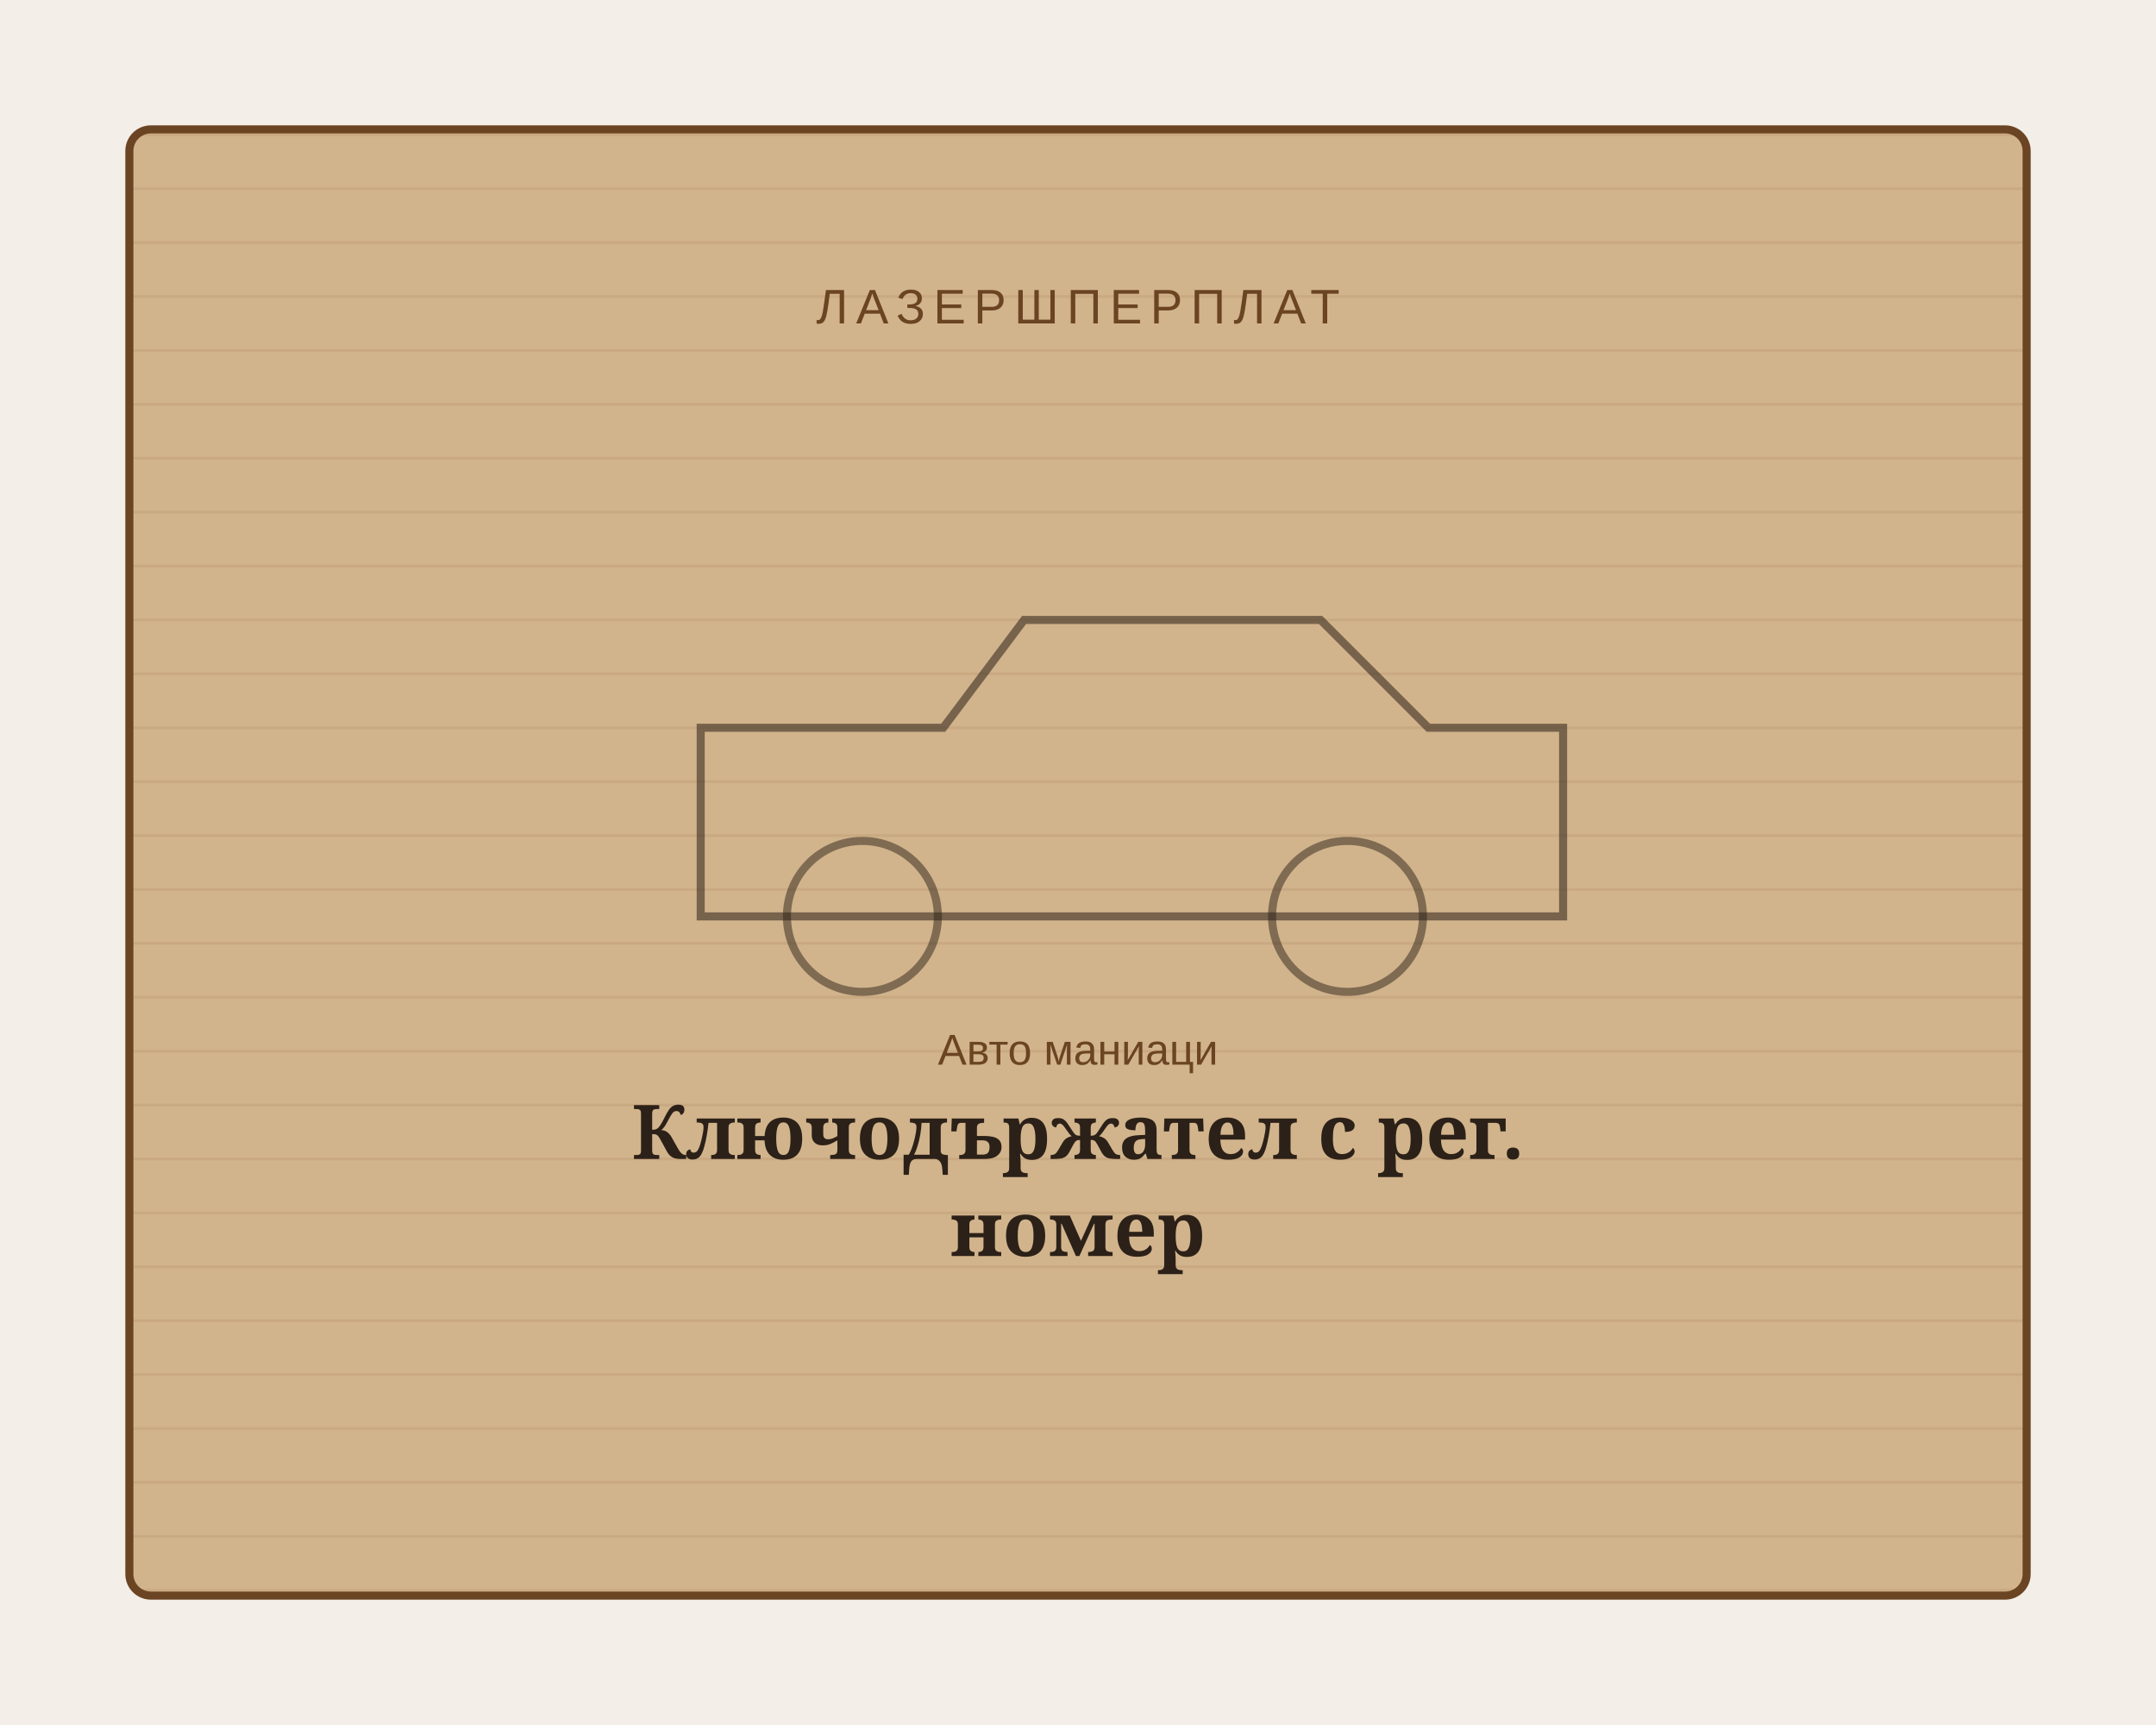
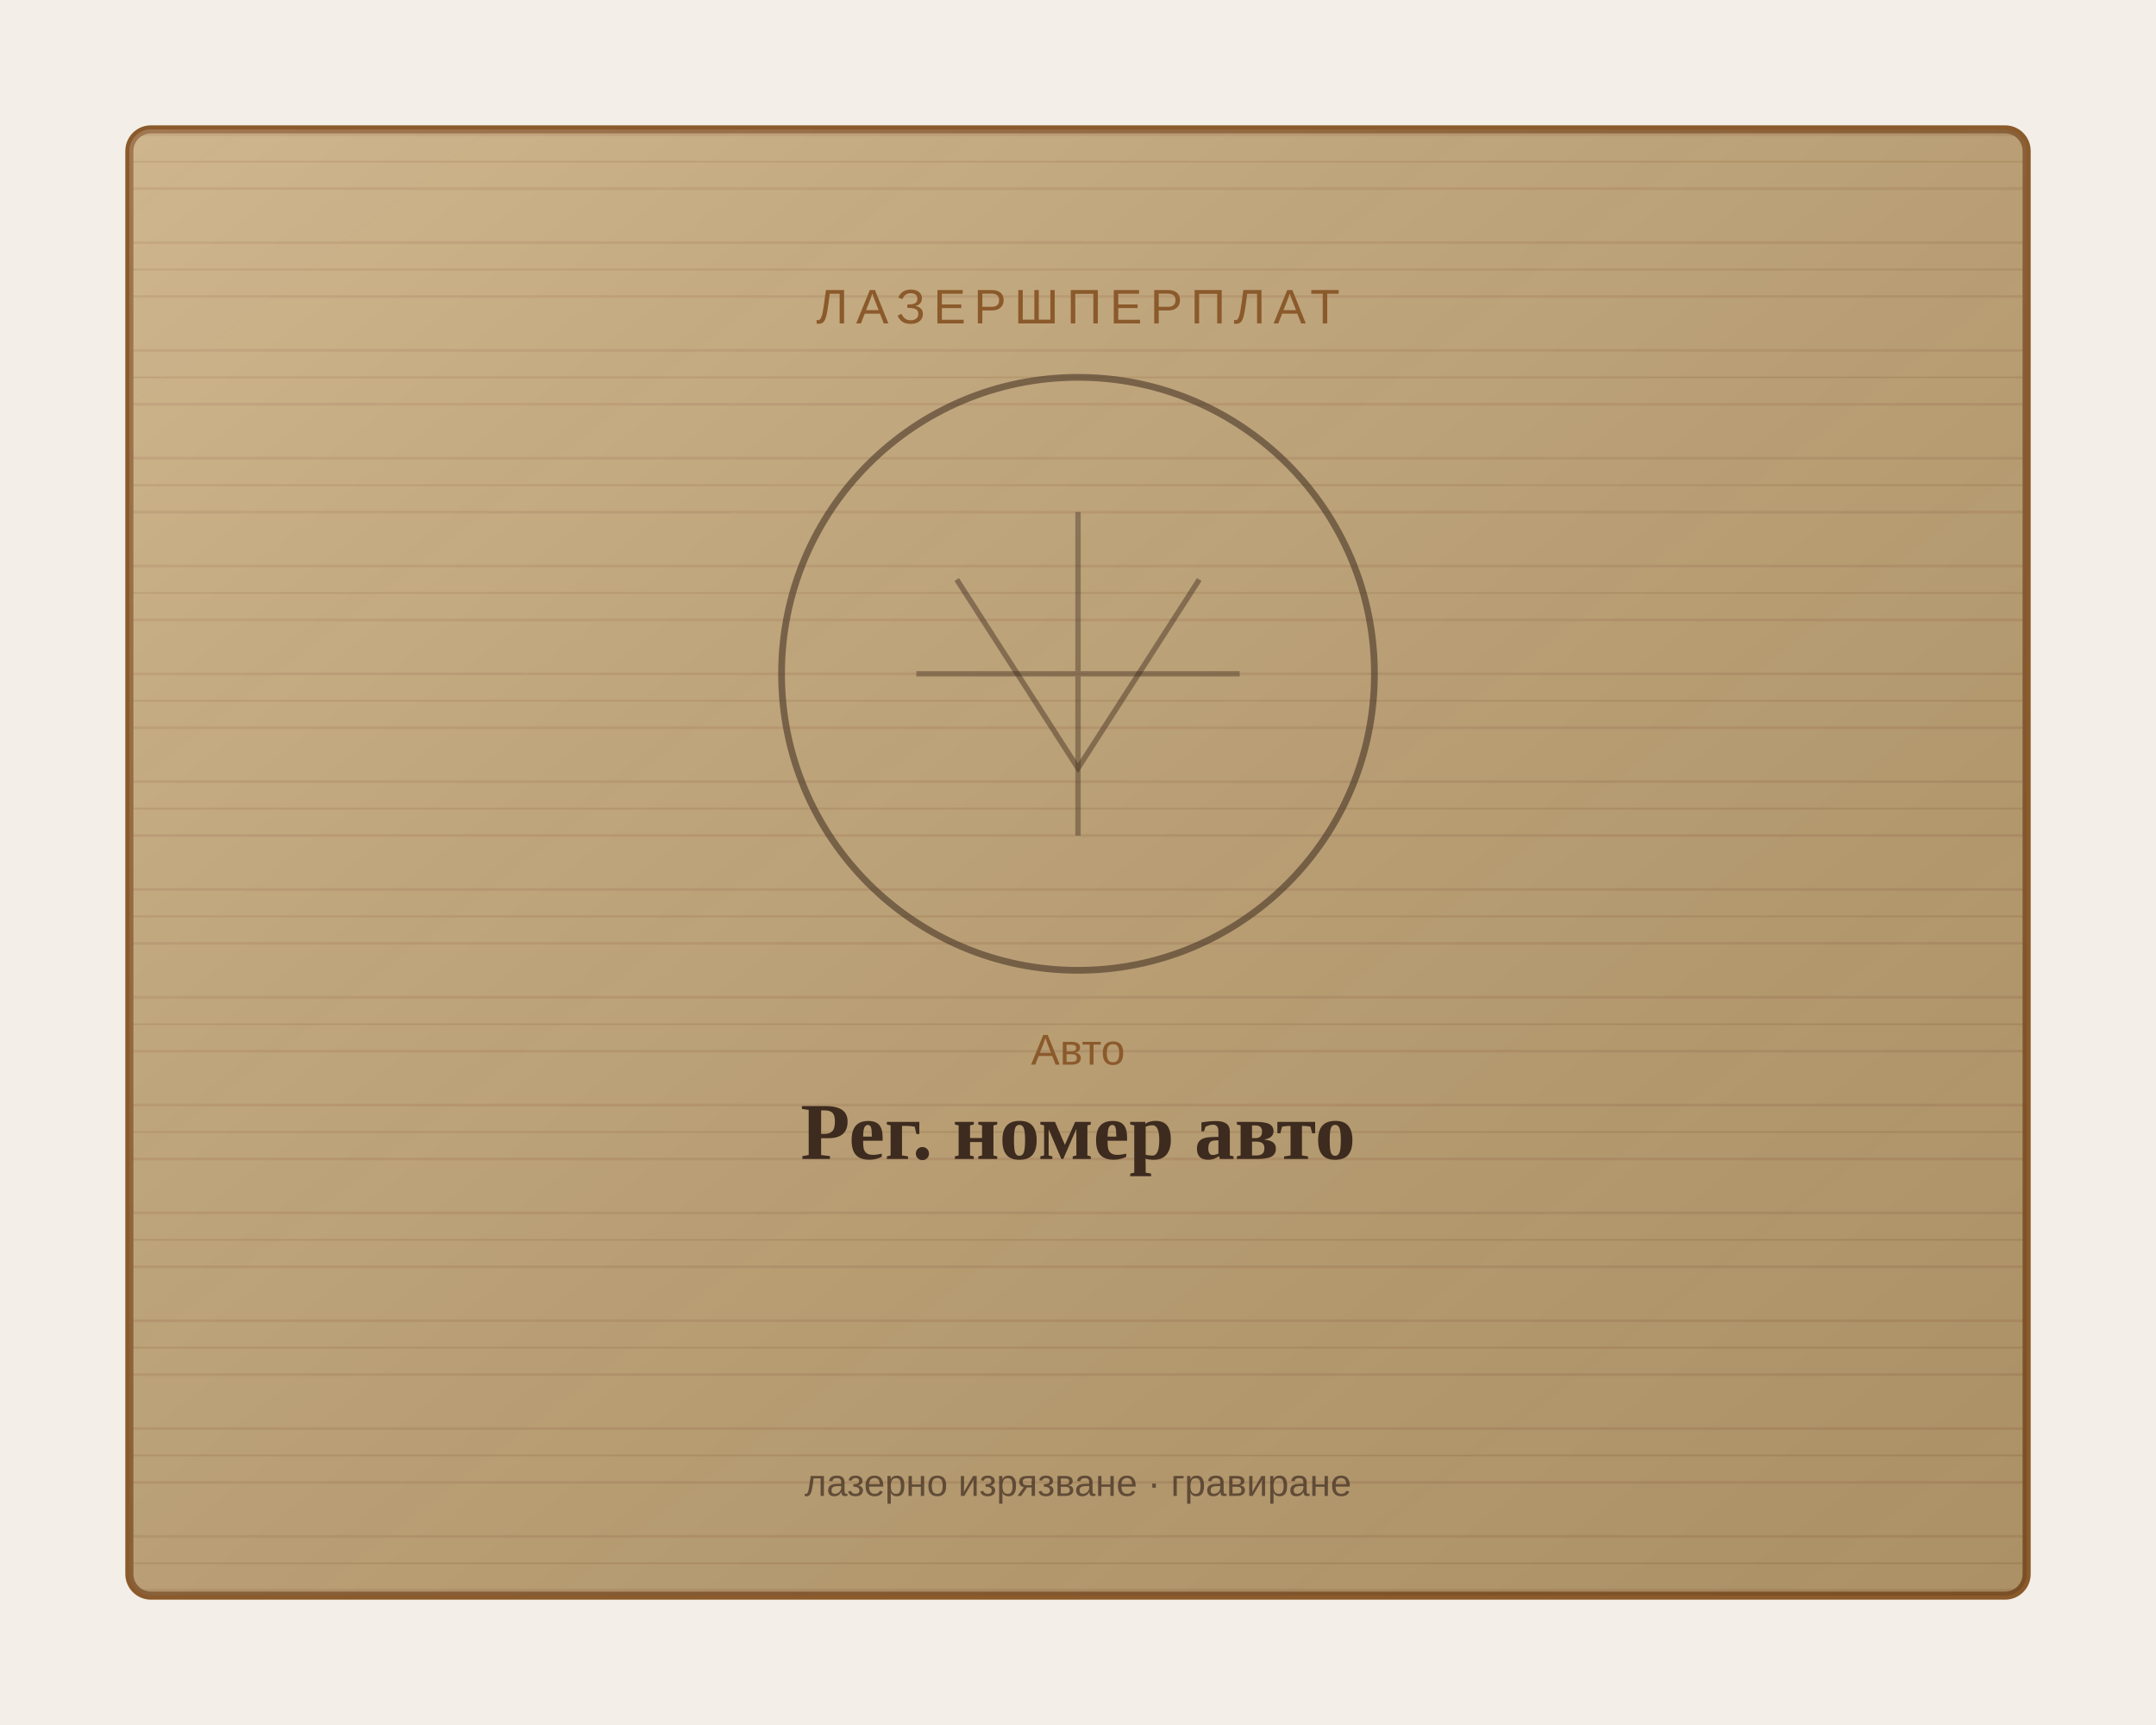
<svg xmlns="http://www.w3.org/2000/svg" width="800" height="640" viewBox="0 0 800 640">
  <defs>
-     <pattern id="grain1" width="40" height="40" patternUnits="userSpaceOnUse">
-       <rect width="40" height="40" fill="#d2b48c" />
-       <path d="M0 10 H40 M0 30 H40" stroke="#b8956c" stroke-width="1" opacity="0.35" />
+     <pattern id="grain85" width="40" height="40" patternUnits="userSpaceOnUse">
+       <rect width="40" height="40" fill="#c4a574" />
+       <path d="M0 10 H40 M0 30 H40" stroke="#a67c52" stroke-width="1" opacity="0.35" />
+       <path d="M0 20 H40" stroke="#8b5a2b" stroke-width="0.6" opacity="0.25" />
    </pattern>
+     <linearGradient id="shade85" x1="0" y1="0" x2="1" y2="1">
+       <stop offset="0%" stop-color="#ffffff" stop-opacity="0.18" />
+       <stop offset="100%" stop-color="#000000" stop-opacity="0.12" />
+     </linearGradient>
  </defs>
  <rect width="800" height="640" fill="#f3efe8" />
-   <rect x="48" y="48" width="704" height="544" rx="8" fill="url(#grain1)" stroke="#6b4423" stroke-width="3" />
-   <path d="M260 270h90l30-40h110l40 40h50v70H260z" fill="none" stroke="#2c2118" stroke-width="3" opacity="0.55" />
-   <circle cx="320" cy="340" r="28" fill="none" stroke="#2c2118" stroke-width="3" opacity="0.5" />
-   <circle cx="500" cy="340" r="28" fill="none" stroke="#2c2118" stroke-width="3" opacity="0.5" />
-   <text x="400" y="120" text-anchor="middle" font-family="Segoe UI, Arial, sans-serif" font-size="18" letter-spacing="3" fill="#6b4423">ЛАЗЕРШПЕРПЛАТ</text>
-   <text x="400" y="395" text-anchor="middle" font-family="Segoe UI, Arial, sans-serif" font-size="16" fill="#6b4423">Авто маниаци</text>
-   <text x="400" y="430" text-anchor="middle" font-family="Georgia, serif" font-size="28" font-weight="700" fill="#2c2118">Ключодържател с рег.</text>
-   <text x="400" y="466" text-anchor="middle" font-family="Georgia, serif" font-size="28" font-weight="700" fill="#2c2118">номер</text>
+   <rect x="48" y="48" width="704" height="544" rx="8" fill="url(#grain85)" stroke="#8b5a2b" stroke-width="3" />
+   <rect x="48" y="48" width="704" height="544" rx="8" fill="url(#shade85)" />
+   <circle cx="400" cy="250" r="110" fill="none" stroke="#3d2b1f" stroke-width="2.5" opacity="0.55" />
+   <path d="M340 250 H460 M400 190 V310" stroke="#3d2b1f" stroke-width="2" opacity="0.4" />
+   <path d="M355 215 L400 285 L445 215" fill="none" stroke="#3d2b1f" stroke-width="2" opacity="0.45" />
+   <text x="400" y="120" text-anchor="middle" font-family="Segoe UI, Arial, sans-serif" font-size="18" letter-spacing="3" fill="#8b5a2b">ЛАЗЕРШПЕРПЛАТ</text>
+   <text x="400" y="395" text-anchor="middle" font-family="Segoe UI, Arial, sans-serif" font-size="16" fill="#8b5a2b">Авто</text>
+   <text x="400" y="430" text-anchor="middle" font-family="Georgia, 'Times New Roman', serif" font-size="30" font-weight="700" fill="#3d2b1f">Рег. номер авто</text>
+   <text x="400" y="555" text-anchor="middle" font-family="Segoe UI, Arial, sans-serif" font-size="14" fill="#3d2b1f" opacity="0.7">лазерно изрязване · гравиране</text>
</svg>
